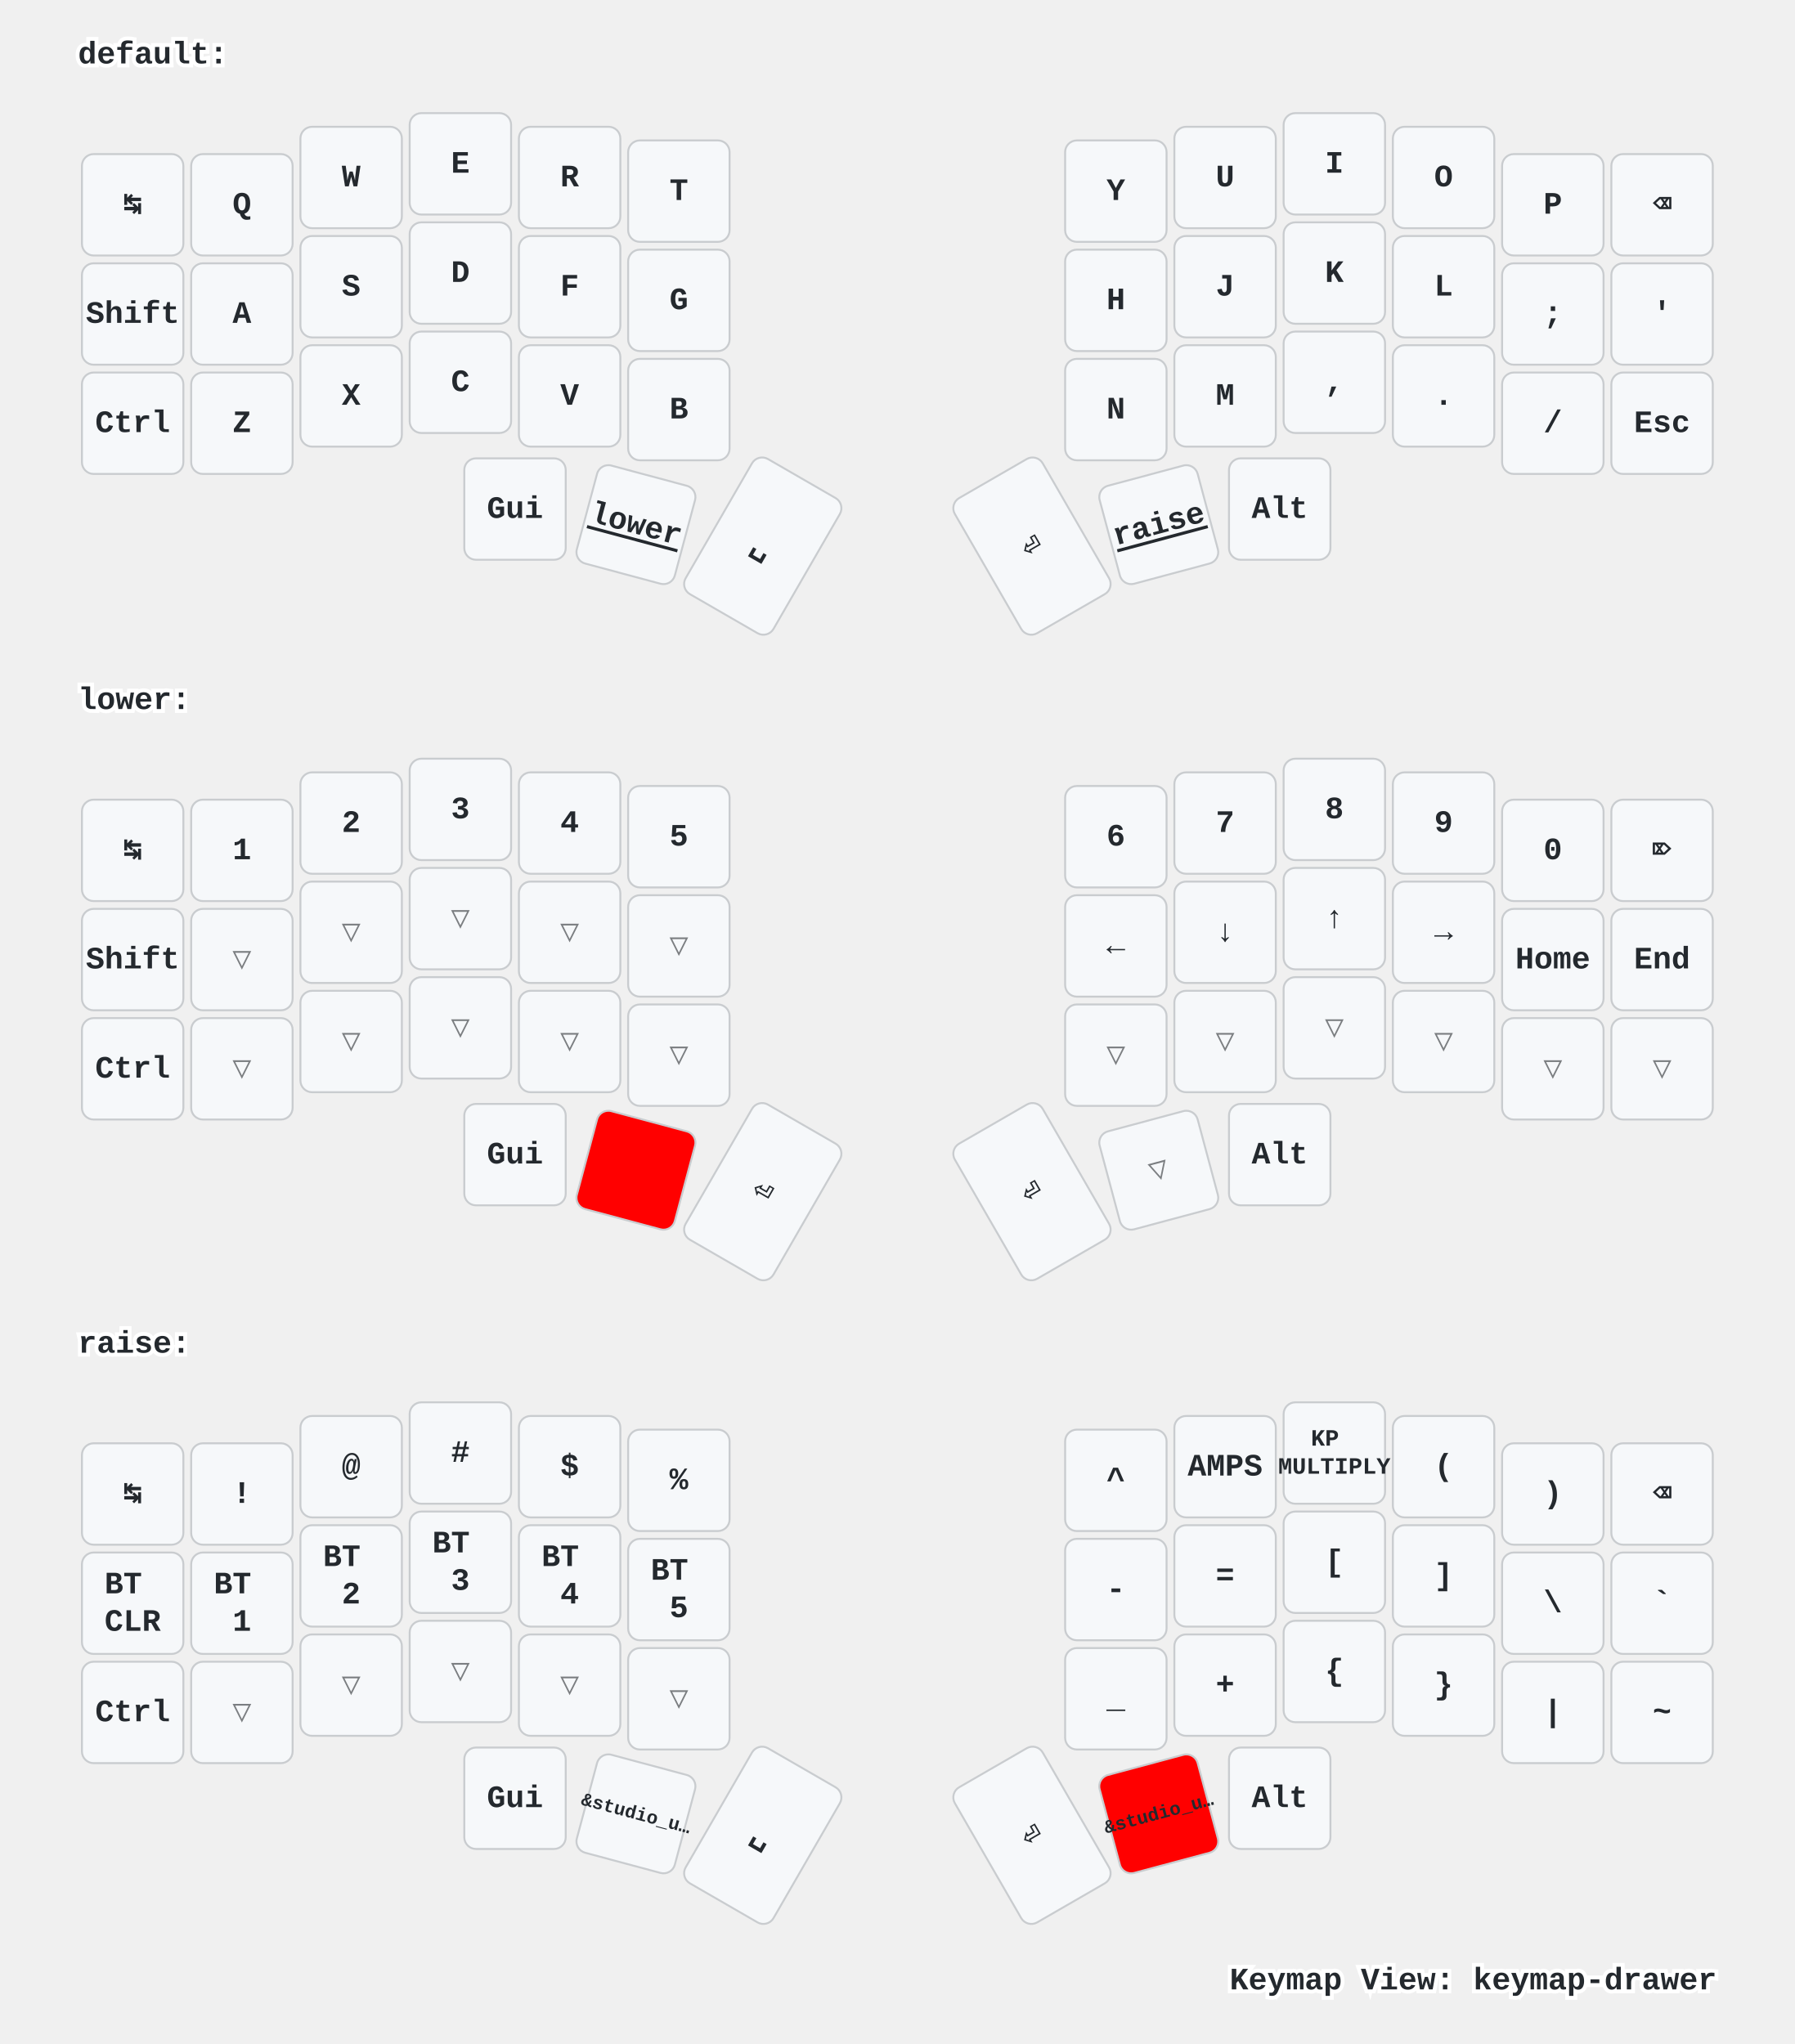
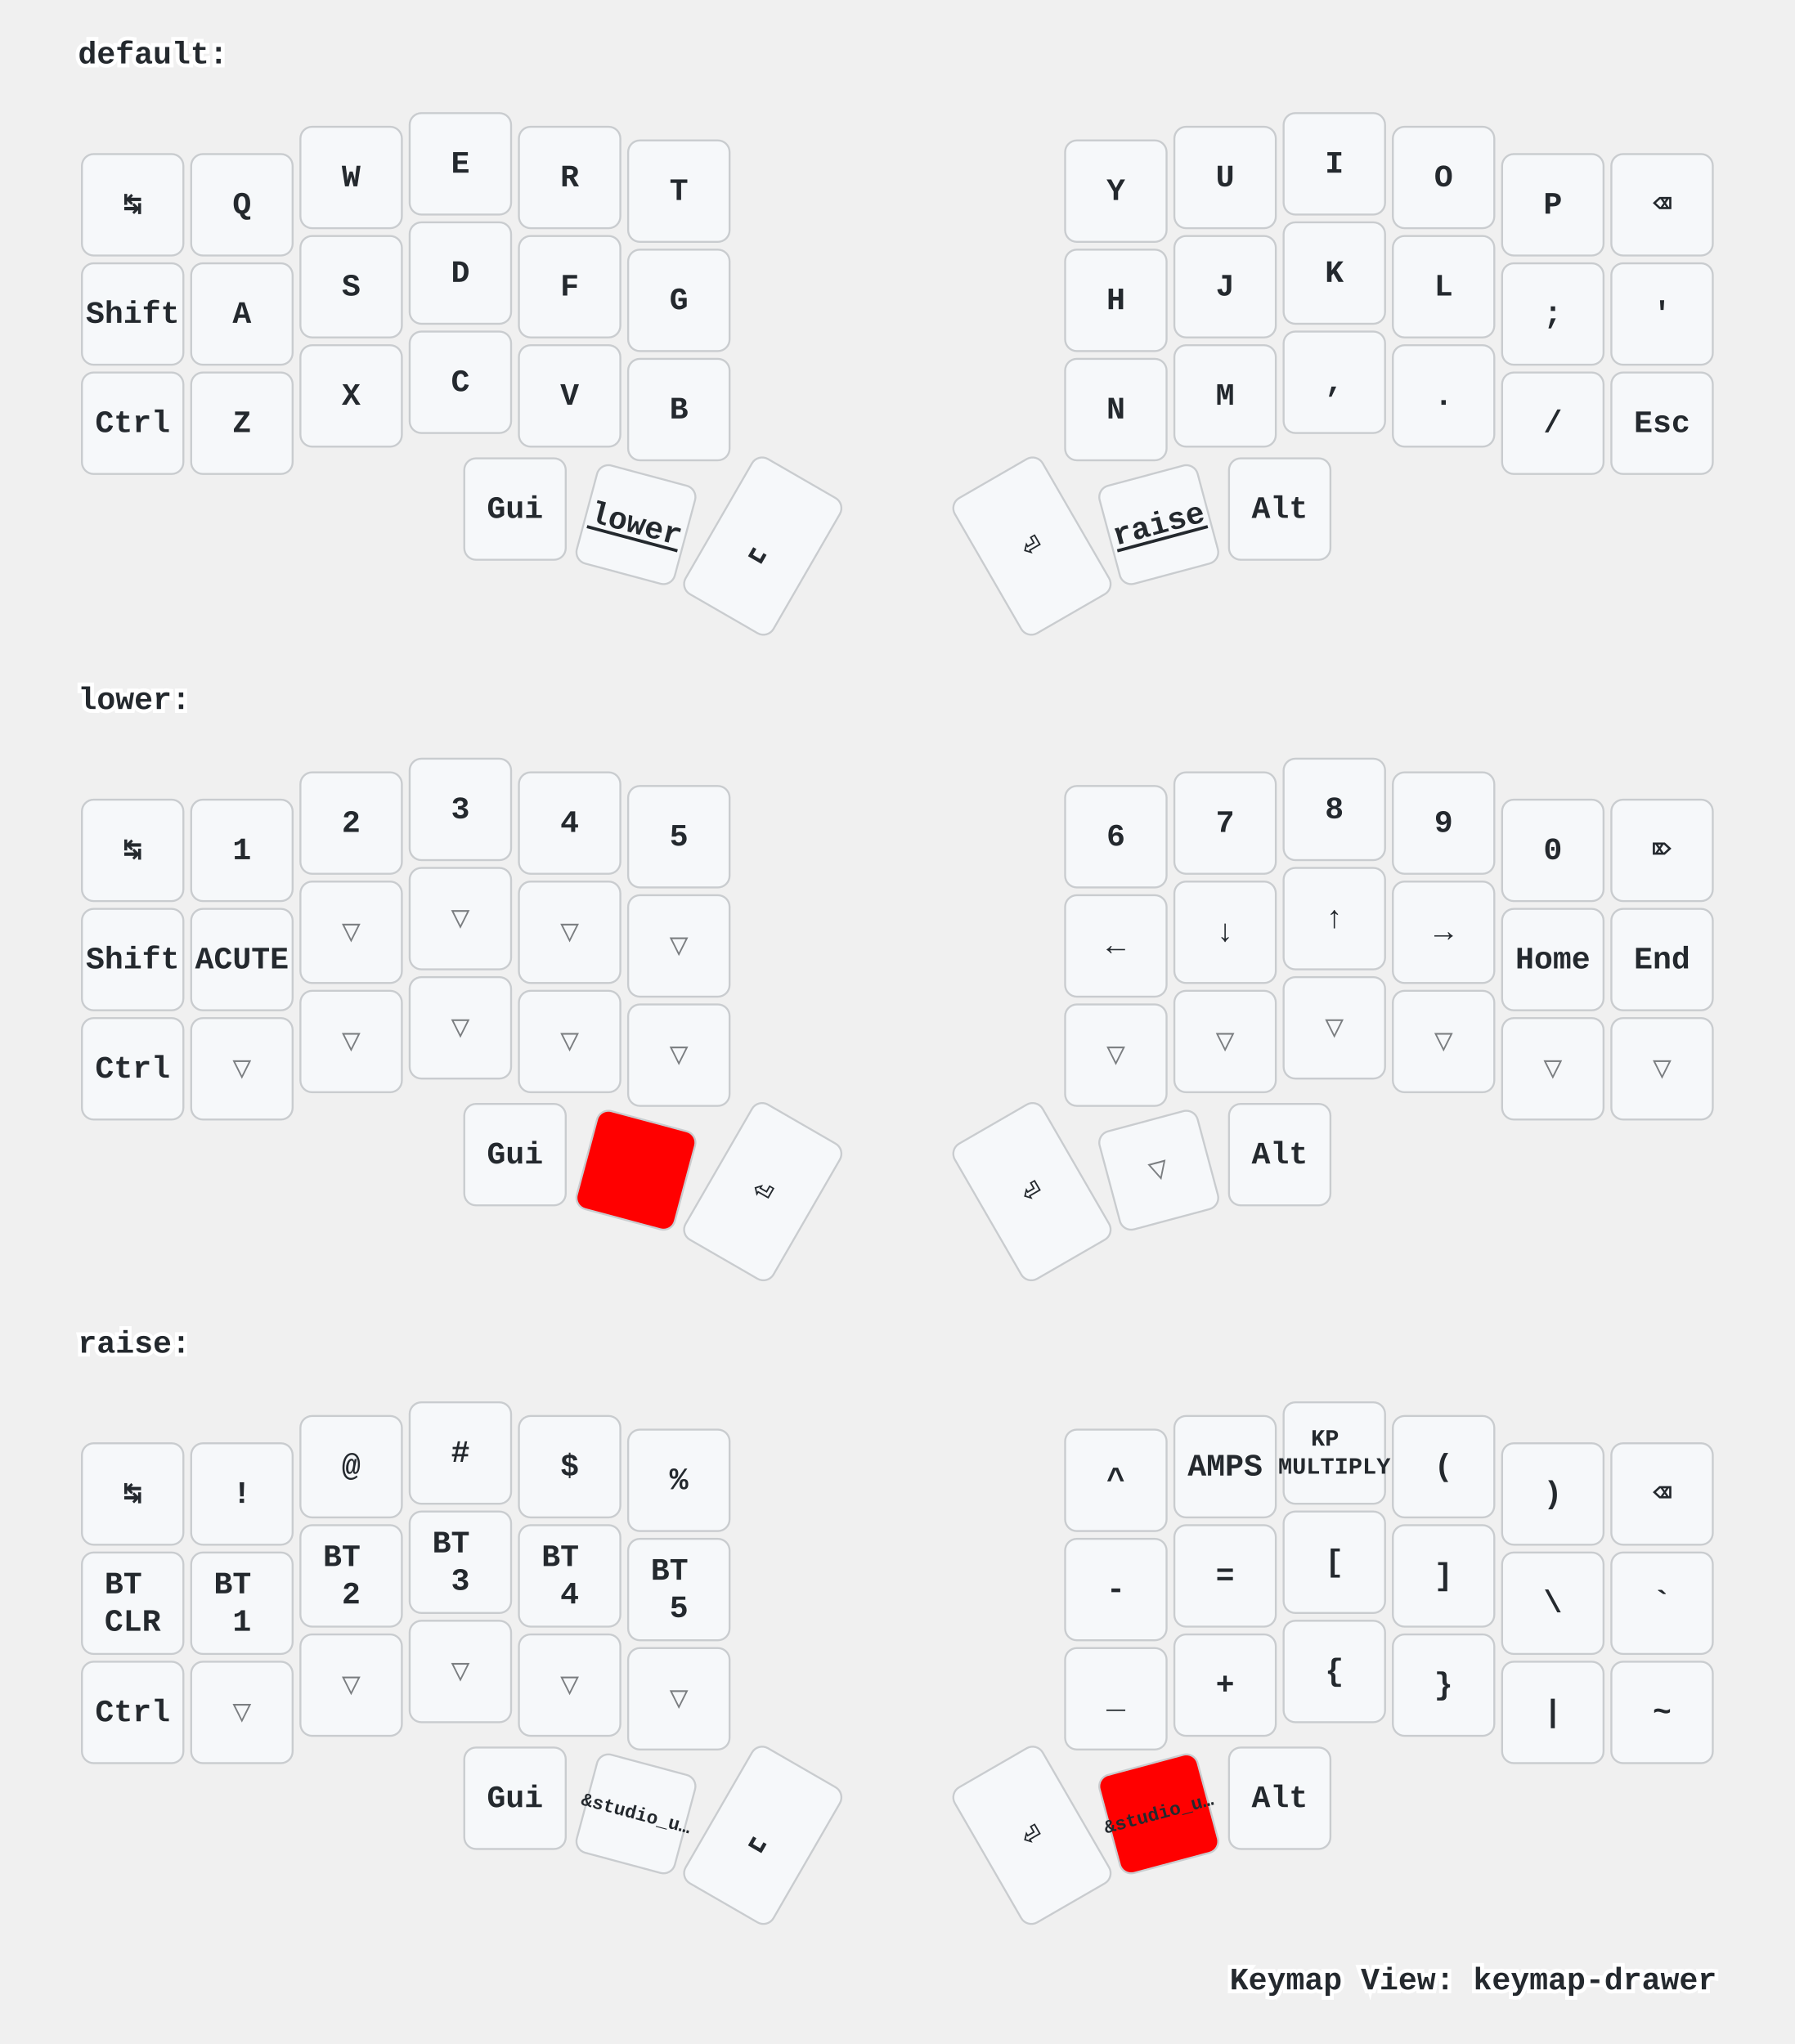
<svg xmlns="http://www.w3.org/2000/svg" width="920" height="1048" viewBox="0 0 920 1048" class="keymap">
  <style>/* inherit to force styles through use tags */
svg path {
    fill: inherit;
}

/* font and background color specifications */
svg.keymap {
    font-family: SFMono-Regular,Consolas,Liberation Mono,Menlo,monospace;
    font-size: 14px;
    font-kerning: normal;
    text-rendering: optimizeLegibility;
    fill: #24292e;
}

/* default key styling */
rect.key {
    fill: #f6f8fa;
}

rect.key, rect.combo {
    stroke: #c9cccf;
    stroke-width: 1;
}

/* default key side styling, only used is draw_key_sides is set */
rect.side {
    filter: brightness(90%);
}

/* color accent for combo boxes */
rect.combo, rect.combo-separate {
    fill: #cdf;
}

/* color accent for held keys */
rect.held, rect.combo.held {
    fill: #fdd;
}

/* color accent for ghost (optional) keys */
rect.ghost, rect.combo.ghost {
    stroke-dasharray: 4, 4;
    stroke-width: 2;
}

text {
    text-anchor: middle;
    dominant-baseline: middle;
}

/* styling for layer labels */
text.label {
    font-weight: bold;
    text-anchor: start;
    stroke: white;
    stroke-width: 4;
    paint-order: stroke;
}

/* styling for optional footer */
text.footer {
    text-anchor: end;
    dominant-baseline: auto;
    stroke: white;
    stroke-width: 4;
    paint-order: stroke;
}

/* styling for combo tap, and key non-tap label text */
text.combo, text.hold, text.shifted, text.left, text.right {
    font-size: 11px;
}

text.hold {
    text-anchor: middle;
    dominant-baseline: auto;
}

text.shifted {
    text-anchor: middle;
    dominant-baseline: hanging;
}

text.left {
    text-anchor: start;
}

text.right {
    text-anchor: end;
}

text.layer-activator {
    text-decoration: underline;
}

/* styling for hold/shifted label text in combo box */
text.combo.hold, text.combo.shifted, text.combo.left, text.combo.right {
    font-size: 8px;
}

/* lighter symbol for transparent keys */
text.trans {
    fill: #7b7e81;
}

/* styling for combo dendrons */
path.combo {
    stroke-width: 1;
    stroke: gray;
    fill: none;
}

/* Start Tabler Icons Cleanup */
/* cannot use height/width with glyphs */
.icon-tabler &gt; path {
    fill: inherit;
    stroke: inherit;
    stroke-width: 2;
}
/* hide tabler's default box */
.icon-tabler &gt; path[stroke="none"][fill="none"] {
    visibility: hidden;
}
/* End Tabler Icons Cleanup */

/* For default sytles, see https://github.com/caksoylar/keymap-drawer/blob/main/keymap_drawer/config.py#L85 */

svg.keymap {
  font-family: Ubuntu Mono, Inconsolata, Consolas, Liberation Mono, Menlo, monospace;
  font-size: 16px;
  font-weight: bold;
  text-rendering: optimizeLegibility;
}

/* Color accent for held keys
red = #f00
green = #0f0
blue = #00f
yellow = #ff0
cyan = #0ff
magenta = #f0f
white = #fff
black = #000
grey = #888
light grey = #ccc
#ffc
*/
rect.held, rect.combo.held {
    fill: #f00;
}

/* Technique borrowed and extended from https://github.com/englmaxi/zmk-config/blob/master/keymap-drawer/config.yaml */
.sym_sub_text.tap {
  translate: -5px 2px;
  font-size: 20px;
}
.sym_sub_text.shifted {
  translate: 10px 13px;
  font-size: 10px;
  opacity: 1.0;
}
.combo.sym_sub_text.tap {
  translate: -1px 1px;
}
.combo.sym_sub_text.shifted {
  translate: 7px 5px;
  font-size: 10px;
  opacity: 1.0;
}

/* Toggle */
.toggle.shifted {
  translate: -10px 12px;
}

.toggle.hold {
  translate: 13px -23px;
}

/* Variant for tap-dances */
.tap_dance.tap {
  translate: -7px 0px;
  font-size: 12px;
}
.tap_dance.shifted {
  translate: 7px 17px;
  font-size: 12px;
  opacity: 1.0;
}

/* Variant for symbol next to symbol */
.sym_by_sym.tap {
  translate: -6px 0px;
}
.sym_by_sym.shifted {
  translate: 10px 12px;
  opacity: 1.0;
}

.combo.sym_by_sym.tap {
  translate: -35px 0px;
}
.combo.sym_by_sym.shifted {
  translate: 35px 20px;
  opacity: 1.0;
}

.combo.sym_by_sym.hold {
  visibility: hidden;
}

/* hide hold box for combo sym_by_sym */
.combo.sym_by_sym.hold &gt; path[stroke="none"][fill="none"] {
  visibility: hidden;
}
</style>
  <g transform="translate(40, 0)" class="layer-default">
    <text x="0" y="28" class="label" id="default">default:</text>
    <g transform="translate(0, 56)">
      <g transform="translate(28, 49)" class="key keypos-0">
        <rect rx="6" ry="6" x="-26" y="-26" width="52" height="52" class="key" />
        <text x="0" y="0" class="key tap">↹</text>
      </g>
      <g transform="translate(84, 49)" class="key keypos-1">
        <rect rx="6" ry="6" x="-26" y="-26" width="52" height="52" class="key" />
        <text x="0" y="0" class="key tap">Q</text>
      </g>
      <g transform="translate(140, 35)" class="key keypos-2">
        <rect rx="6" ry="6" x="-26" y="-26" width="52" height="52" class="key" />
        <text x="0" y="0" class="key tap">W</text>
      </g>
      <g transform="translate(196, 28)" class="key keypos-3">
        <rect rx="6" ry="6" x="-26" y="-26" width="52" height="52" class="key" />
        <text x="0" y="0" class="key tap">E</text>
      </g>
      <g transform="translate(252, 35)" class="key keypos-4">
        <rect rx="6" ry="6" x="-26" y="-26" width="52" height="52" class="key" />
        <text x="0" y="0" class="key tap">R</text>
      </g>
      <g transform="translate(308, 42)" class="key keypos-5">
        <rect rx="6" ry="6" x="-26" y="-26" width="52" height="52" class="key" />
        <text x="0" y="0" class="key tap">T</text>
      </g>
      <g transform="translate(532, 42)" class="key keypos-6">
        <rect rx="6" ry="6" x="-26" y="-26" width="52" height="52" class="key" />
        <text x="0" y="0" class="key tap">Y</text>
      </g>
      <g transform="translate(588, 35)" class="key keypos-7">
        <rect rx="6" ry="6" x="-26" y="-26" width="52" height="52" class="key" />
        <text x="0" y="0" class="key tap">U</text>
      </g>
      <g transform="translate(644, 28)" class="key keypos-8">
        <rect rx="6" ry="6" x="-26" y="-26" width="52" height="52" class="key" />
        <text x="0" y="0" class="key tap">I</text>
      </g>
      <g transform="translate(700, 35)" class="key keypos-9">
        <rect rx="6" ry="6" x="-26" y="-26" width="52" height="52" class="key" />
        <text x="0" y="0" class="key tap">O</text>
      </g>
      <g transform="translate(756, 49)" class="key keypos-10">
        <rect rx="6" ry="6" x="-26" y="-26" width="52" height="52" class="key" />
        <text x="0" y="0" class="key tap">P</text>
      </g>
      <g transform="translate(812, 49)" class="key keypos-11">
        <rect rx="6" ry="6" x="-26" y="-26" width="52" height="52" class="key" />
        <text x="0" y="0" class="key tap">⌫</text>
      </g>
      <g transform="translate(28, 105)" class="key keypos-12">
        <rect rx="6" ry="6" x="-26" y="-26" width="52" height="52" class="key" />
        <text x="0" y="0" class="key tap">Shift</text>
      </g>
      <g transform="translate(84, 105)" class="key keypos-13">
        <rect rx="6" ry="6" x="-26" y="-26" width="52" height="52" class="key" />
        <text x="0" y="0" class="key tap">A</text>
      </g>
      <g transform="translate(140, 91)" class="key keypos-14">
        <rect rx="6" ry="6" x="-26" y="-26" width="52" height="52" class="key" />
        <text x="0" y="0" class="key tap">S</text>
      </g>
      <g transform="translate(196, 84)" class="key keypos-15">
        <rect rx="6" ry="6" x="-26" y="-26" width="52" height="52" class="key" />
        <text x="0" y="0" class="key tap">D</text>
      </g>
      <g transform="translate(252, 91)" class="key keypos-16">
        <rect rx="6" ry="6" x="-26" y="-26" width="52" height="52" class="key" />
        <text x="0" y="0" class="key tap">F</text>
      </g>
      <g transform="translate(308, 98)" class="key keypos-17">
        <rect rx="6" ry="6" x="-26" y="-26" width="52" height="52" class="key" />
        <text x="0" y="0" class="key tap">G</text>
      </g>
      <g transform="translate(532, 98)" class="key keypos-18">
        <rect rx="6" ry="6" x="-26" y="-26" width="52" height="52" class="key" />
        <text x="0" y="0" class="key tap">H</text>
      </g>
      <g transform="translate(588, 91)" class="key keypos-19">
        <rect rx="6" ry="6" x="-26" y="-26" width="52" height="52" class="key" />
        <text x="0" y="0" class="key tap">J</text>
      </g>
      <g transform="translate(644, 84)" class="key keypos-20">
        <rect rx="6" ry="6" x="-26" y="-26" width="52" height="52" class="key" />
        <text x="0" y="0" class="key tap">K</text>
      </g>
      <g transform="translate(700, 91)" class="key keypos-21">
        <rect rx="6" ry="6" x="-26" y="-26" width="52" height="52" class="key" />
        <text x="0" y="0" class="key tap">L</text>
      </g>
      <g transform="translate(756, 105)" class="key keypos-22">
        <rect rx="6" ry="6" x="-26" y="-26" width="52" height="52" class="key" />
        <text x="0" y="0" class="key tap">;</text>
      </g>
      <g transform="translate(812, 105)" class="key keypos-23">
        <rect rx="6" ry="6" x="-26" y="-26" width="52" height="52" class="key" />
        <text x="0" y="0" class="key tap">'</text>
      </g>
      <g transform="translate(28, 161)" class="key keypos-24">
        <rect rx="6" ry="6" x="-26" y="-26" width="52" height="52" class="key" />
        <text x="0" y="0" class="key tap">Ctrl</text>
      </g>
      <g transform="translate(84, 161)" class="key keypos-25">
        <rect rx="6" ry="6" x="-26" y="-26" width="52" height="52" class="key" />
        <text x="0" y="0" class="key tap">Z</text>
      </g>
      <g transform="translate(140, 147)" class="key keypos-26">
        <rect rx="6" ry="6" x="-26" y="-26" width="52" height="52" class="key" />
        <text x="0" y="0" class="key tap">X</text>
      </g>
      <g transform="translate(196, 140)" class="key keypos-27">
        <rect rx="6" ry="6" x="-26" y="-26" width="52" height="52" class="key" />
        <text x="0" y="0" class="key tap">C</text>
      </g>
      <g transform="translate(252, 147)" class="key keypos-28">
        <rect rx="6" ry="6" x="-26" y="-26" width="52" height="52" class="key" />
        <text x="0" y="0" class="key tap">V</text>
      </g>
      <g transform="translate(308, 154)" class="key keypos-29">
        <rect rx="6" ry="6" x="-26" y="-26" width="52" height="52" class="key" />
        <text x="0" y="0" class="key tap">B</text>
      </g>
      <g transform="translate(532, 154)" class="key keypos-30">
        <rect rx="6" ry="6" x="-26" y="-26" width="52" height="52" class="key" />
        <text x="0" y="0" class="key tap">N</text>
      </g>
      <g transform="translate(588, 147)" class="key keypos-31">
        <rect rx="6" ry="6" x="-26" y="-26" width="52" height="52" class="key" />
        <text x="0" y="0" class="key tap">M</text>
      </g>
      <g transform="translate(644, 140)" class="key keypos-32">
        <rect rx="6" ry="6" x="-26" y="-26" width="52" height="52" class="key" />
        <text x="0" y="0" class="key tap">,</text>
      </g>
      <g transform="translate(700, 147)" class="key keypos-33">
        <rect rx="6" ry="6" x="-26" y="-26" width="52" height="52" class="key" />
        <text x="0" y="0" class="key tap">.</text>
      </g>
      <g transform="translate(756, 161)" class="key keypos-34">
        <rect rx="6" ry="6" x="-26" y="-26" width="52" height="52" class="key" />
        <text x="0" y="0" class="key tap">/</text>
      </g>
      <g transform="translate(812, 161)" class="key keypos-35">
        <rect rx="6" ry="6" x="-26" y="-26" width="52" height="52" class="key" />
        <text x="0" y="0" class="key tap">Esc</text>
      </g>
      <g transform="translate(224, 205)" class="key keypos-36">
        <rect rx="6" ry="6" x="-26" y="-26" width="52" height="52" class="key" />
        <text x="0" y="0" class="key tap">Gui</text>
      </g>
      <g transform="translate(286, 213) rotate(15.0)" class="key keypos-37">
        <rect rx="6" ry="6" x="-26" y="-26" width="52" height="52" class="key" />
        <a href="#lower">
          <text x="0" y="0" class="key tap layer-activator">lower</text>
        </a>
      </g>
      <g transform="translate(351, 224) rotate(30.0)" class="key keypos-38">
        <rect rx="6" ry="6" x="-26" y="-40" width="52" height="80" class="key" />
        <text x="0" y="0" class="key tap">␣</text>
      </g>
      <g transform="translate(489, 224) rotate(-30.0)" class="key keypos-39">
        <rect rx="6" ry="6" x="-26" y="-40" width="52" height="80" class="key" />
        <text x="0" y="0" class="key tap">⏎</text>
      </g>
      <g transform="translate(554, 213) rotate(-15.0)" class="key keypos-40">
        <rect rx="6" ry="6" x="-26" y="-26" width="52" height="52" class="key" />
        <a href="#raise">
          <text x="0" y="0" class="key tap layer-activator">raise</text>
        </a>
      </g>
      <g transform="translate(616, 205)" class="key keypos-41">
        <rect rx="6" ry="6" x="-26" y="-26" width="52" height="52" class="key" />
        <text x="0" y="0" class="key tap">Alt</text>
      </g>
    </g>
  </g>
  <g transform="translate(40, 331)" class="layer-lower">
    <text x="0" y="28" class="label" id="lower">lower:</text>
    <g transform="translate(0, 56)">
      <g transform="translate(28, 49)" class="key keypos-0">
        <rect rx="6" ry="6" x="-26" y="-26" width="52" height="52" class="key" />
        <text x="0" y="0" class="key tap">↹</text>
      </g>
      <g transform="translate(84, 49)" class="key keypos-1">
        <rect rx="6" ry="6" x="-26" y="-26" width="52" height="52" class="key" />
        <text x="0" y="0" class="key tap">1</text>
      </g>
      <g transform="translate(140, 35)" class="key keypos-2">
        <rect rx="6" ry="6" x="-26" y="-26" width="52" height="52" class="key" />
        <text x="0" y="0" class="key tap">2</text>
      </g>
      <g transform="translate(196, 28)" class="key keypos-3">
        <rect rx="6" ry="6" x="-26" y="-26" width="52" height="52" class="key" />
        <text x="0" y="0" class="key tap">3</text>
      </g>
      <g transform="translate(252, 35)" class="key keypos-4">
        <rect rx="6" ry="6" x="-26" y="-26" width="52" height="52" class="key" />
        <text x="0" y="0" class="key tap">4</text>
      </g>
      <g transform="translate(308, 42)" class="key keypos-5">
        <rect rx="6" ry="6" x="-26" y="-26" width="52" height="52" class="key" />
        <text x="0" y="0" class="key tap">5</text>
      </g>
      <g transform="translate(532, 42)" class="key keypos-6">
        <rect rx="6" ry="6" x="-26" y="-26" width="52" height="52" class="key" />
        <text x="0" y="0" class="key tap">6</text>
      </g>
      <g transform="translate(588, 35)" class="key keypos-7">
        <rect rx="6" ry="6" x="-26" y="-26" width="52" height="52" class="key" />
        <text x="0" y="0" class="key tap">7</text>
      </g>
      <g transform="translate(644, 28)" class="key keypos-8">
        <rect rx="6" ry="6" x="-26" y="-26" width="52" height="52" class="key" />
        <text x="0" y="0" class="key tap">8</text>
      </g>
      <g transform="translate(700, 35)" class="key keypos-9">
        <rect rx="6" ry="6" x="-26" y="-26" width="52" height="52" class="key" />
        <text x="0" y="0" class="key tap">9</text>
      </g>
      <g transform="translate(756, 49)" class="key keypos-10">
        <rect rx="6" ry="6" x="-26" y="-26" width="52" height="52" class="key" />
        <text x="0" y="0" class="key tap">0</text>
      </g>
      <g transform="translate(812, 49)" class="key keypos-11">
        <rect rx="6" ry="6" x="-26" y="-26" width="52" height="52" class="key" />
        <text x="0" y="0" class="key tap">⌦</text>
      </g>
      <g transform="translate(28, 105)" class="key keypos-12">
        <rect rx="6" ry="6" x="-26" y="-26" width="52" height="52" class="key" />
        <text x="0" y="0" class="key tap">Shift</text>
      </g>
-       <g transform="translate(84, 105)" class="key trans keypos-13">
-         <rect rx="6" ry="6" x="-26" y="-26" width="52" height="52" class="key trans" />
-         <text x="0" y="0" class="key trans tap">▽</text>
+       <g transform="translate(84, 105)" class="key keypos-13">
+         <rect rx="6" ry="6" x="-26" y="-26" width="52" height="52" class="key" />
+         <text x="0" y="0" class="key tap">ACUTE</text>
      </g>
      <g transform="translate(140, 91)" class="key trans keypos-14">
        <rect rx="6" ry="6" x="-26" y="-26" width="52" height="52" class="key trans" />
        <text x="0" y="0" class="key trans tap">▽</text>
      </g>
      <g transform="translate(196, 84)" class="key trans keypos-15">
        <rect rx="6" ry="6" x="-26" y="-26" width="52" height="52" class="key trans" />
        <text x="0" y="0" class="key trans tap">▽</text>
      </g>
      <g transform="translate(252, 91)" class="key trans keypos-16">
        <rect rx="6" ry="6" x="-26" y="-26" width="52" height="52" class="key trans" />
        <text x="0" y="0" class="key trans tap">▽</text>
      </g>
      <g transform="translate(308, 98)" class="key trans keypos-17">
        <rect rx="6" ry="6" x="-26" y="-26" width="52" height="52" class="key trans" />
        <text x="0" y="0" class="key trans tap">▽</text>
      </g>
      <g transform="translate(532, 98)" class="key keypos-18">
        <rect rx="6" ry="6" x="-26" y="-26" width="52" height="52" class="key" />
        <text x="0" y="0" class="key tap">←</text>
      </g>
      <g transform="translate(588, 91)" class="key keypos-19">
        <rect rx="6" ry="6" x="-26" y="-26" width="52" height="52" class="key" />
        <text x="0" y="0" class="key tap">↓</text>
      </g>
      <g transform="translate(644, 84)" class="key keypos-20">
        <rect rx="6" ry="6" x="-26" y="-26" width="52" height="52" class="key" />
        <text x="0" y="0" class="key tap">↑</text>
      </g>
      <g transform="translate(700, 91)" class="key keypos-21">
        <rect rx="6" ry="6" x="-26" y="-26" width="52" height="52" class="key" />
        <text x="0" y="0" class="key tap">→</text>
      </g>
      <g transform="translate(756, 105)" class="key keypos-22">
        <rect rx="6" ry="6" x="-26" y="-26" width="52" height="52" class="key" />
        <text x="0" y="0" class="key tap">Home</text>
      </g>
      <g transform="translate(812, 105)" class="key keypos-23">
        <rect rx="6" ry="6" x="-26" y="-26" width="52" height="52" class="key" />
        <text x="0" y="0" class="key tap">End</text>
      </g>
      <g transform="translate(28, 161)" class="key keypos-24">
        <rect rx="6" ry="6" x="-26" y="-26" width="52" height="52" class="key" />
        <text x="0" y="0" class="key tap">Ctrl</text>
      </g>
      <g transform="translate(84, 161)" class="key trans keypos-25">
        <rect rx="6" ry="6" x="-26" y="-26" width="52" height="52" class="key trans" />
        <text x="0" y="0" class="key trans tap">▽</text>
      </g>
      <g transform="translate(140, 147)" class="key trans keypos-26">
        <rect rx="6" ry="6" x="-26" y="-26" width="52" height="52" class="key trans" />
        <text x="0" y="0" class="key trans tap">▽</text>
      </g>
      <g transform="translate(196, 140)" class="key trans keypos-27">
        <rect rx="6" ry="6" x="-26" y="-26" width="52" height="52" class="key trans" />
        <text x="0" y="0" class="key trans tap">▽</text>
      </g>
      <g transform="translate(252, 147)" class="key trans keypos-28">
        <rect rx="6" ry="6" x="-26" y="-26" width="52" height="52" class="key trans" />
        <text x="0" y="0" class="key trans tap">▽</text>
      </g>
      <g transform="translate(308, 154)" class="key trans keypos-29">
        <rect rx="6" ry="6" x="-26" y="-26" width="52" height="52" class="key trans" />
        <text x="0" y="0" class="key trans tap">▽</text>
      </g>
      <g transform="translate(532, 154)" class="key trans keypos-30">
        <rect rx="6" ry="6" x="-26" y="-26" width="52" height="52" class="key trans" />
        <text x="0" y="0" class="key trans tap">▽</text>
      </g>
      <g transform="translate(588, 147)" class="key trans keypos-31">
        <rect rx="6" ry="6" x="-26" y="-26" width="52" height="52" class="key trans" />
        <text x="0" y="0" class="key trans tap">▽</text>
      </g>
      <g transform="translate(644, 140)" class="key trans keypos-32">
        <rect rx="6" ry="6" x="-26" y="-26" width="52" height="52" class="key trans" />
        <text x="0" y="0" class="key trans tap">▽</text>
      </g>
      <g transform="translate(700, 147)" class="key trans keypos-33">
        <rect rx="6" ry="6" x="-26" y="-26" width="52" height="52" class="key trans" />
        <text x="0" y="0" class="key trans tap">▽</text>
      </g>
      <g transform="translate(756, 161)" class="key trans keypos-34">
        <rect rx="6" ry="6" x="-26" y="-26" width="52" height="52" class="key trans" />
        <text x="0" y="0" class="key trans tap">▽</text>
      </g>
      <g transform="translate(812, 161)" class="key trans keypos-35">
        <rect rx="6" ry="6" x="-26" y="-26" width="52" height="52" class="key trans" />
        <text x="0" y="0" class="key trans tap">▽</text>
      </g>
      <g transform="translate(224, 205)" class="key keypos-36">
        <rect rx="6" ry="6" x="-26" y="-26" width="52" height="52" class="key" />
        <text x="0" y="0" class="key tap">Gui</text>
      </g>
      <g transform="translate(286, 213) rotate(15.0)" class="key held keypos-37">
        <rect rx="6" ry="6" x="-26" y="-26" width="52" height="52" class="key held" />
      </g>
      <g transform="translate(351, 224) rotate(30.0)" class="key keypos-38">
        <rect rx="6" ry="6" x="-26" y="-40" width="52" height="80" class="key" />
        <text x="0" y="0" class="key tap">⏎</text>
      </g>
      <g transform="translate(489, 224) rotate(-30.0)" class="key keypos-39">
        <rect rx="6" ry="6" x="-26" y="-40" width="52" height="80" class="key" />
        <text x="0" y="0" class="key tap">⏎</text>
      </g>
      <g transform="translate(554, 213) rotate(-15.0)" class="key trans keypos-40">
        <rect rx="6" ry="6" x="-26" y="-26" width="52" height="52" class="key trans" />
        <text x="0" y="0" class="key trans tap">▽</text>
      </g>
      <g transform="translate(616, 205)" class="key keypos-41">
        <rect rx="6" ry="6" x="-26" y="-26" width="52" height="52" class="key" />
        <text x="0" y="0" class="key tap">Alt</text>
      </g>
    </g>
  </g>
  <g transform="translate(40, 661)" class="layer-raise">
    <text x="0" y="28" class="label" id="raise">raise:</text>
    <g transform="translate(0, 56)">
      <g transform="translate(28, 49)" class="key keypos-0">
        <rect rx="6" ry="6" x="-26" y="-26" width="52" height="52" class="key" />
        <text x="0" y="0" class="key tap">↹</text>
      </g>
      <g transform="translate(84, 49)" class="key keypos-1">
        <rect rx="6" ry="6" x="-26" y="-26" width="52" height="52" class="key" />
        <text x="0" y="0" class="key tap">!</text>
      </g>
      <g transform="translate(140, 35)" class="key keypos-2">
        <rect rx="6" ry="6" x="-26" y="-26" width="52" height="52" class="key" />
        <text x="0" y="0" class="key tap">@</text>
      </g>
      <g transform="translate(196, 28)" class="key keypos-3">
        <rect rx="6" ry="6" x="-26" y="-26" width="52" height="52" class="key" />
        <text x="0" y="0" class="key tap">#</text>
      </g>
      <g transform="translate(252, 35)" class="key keypos-4">
        <rect rx="6" ry="6" x="-26" y="-26" width="52" height="52" class="key" />
        <text x="0" y="0" class="key tap">$</text>
      </g>
      <g transform="translate(308, 42)" class="key keypos-5">
        <rect rx="6" ry="6" x="-26" y="-26" width="52" height="52" class="key" />
        <text x="0" y="0" class="key tap">%</text>
      </g>
      <g transform="translate(532, 42)" class="key keypos-6">
        <rect rx="6" ry="6" x="-26" y="-26" width="52" height="52" class="key" />
        <text x="0" y="0" class="key tap">^</text>
      </g>
      <g transform="translate(588, 35)" class="key keypos-7">
        <rect rx="6" ry="6" x="-26" y="-26" width="52" height="52" class="key" />
        <text x="0" y="0" class="key tap">AMPS</text>
      </g>
      <g transform="translate(644, 28)" class="key keypos-8">
        <rect rx="6" ry="6" x="-26" y="-26" width="52" height="52" class="key" />
        <text x="0" y="0" class="key tap">
          <tspan x="0" dy="-0.6em" style="font-size: 75%">KP</tspan>
          <tspan x="0" dy="1.2em" style="font-size: 75%">MULTIPLY</tspan>
        </text>
      </g>
      <g transform="translate(700, 35)" class="key keypos-9">
        <rect rx="6" ry="6" x="-26" y="-26" width="52" height="52" class="key" />
        <text x="0" y="0" class="key tap">(</text>
      </g>
      <g transform="translate(756, 49)" class="key keypos-10">
        <rect rx="6" ry="6" x="-26" y="-26" width="52" height="52" class="key" />
        <text x="0" y="0" class="key tap">)</text>
      </g>
      <g transform="translate(812, 49)" class="key keypos-11">
        <rect rx="6" ry="6" x="-26" y="-26" width="52" height="52" class="key" />
        <text x="0" y="0" class="key tap">⌫</text>
      </g>
      <g transform="translate(28, 105)" class="key keypos-12">
        <rect rx="6" ry="6" x="-26" y="-26" width="52" height="52" class="key" />
        <text x="0" y="0" class="key tap">
          <tspan x="0" dy="-0.6em">BT</tspan>
          <tspan x="0" dy="1.2em">CLR</tspan>
        </text>
      </g>
      <g transform="translate(84, 105)" class="key keypos-13">
        <rect rx="6" ry="6" x="-26" y="-26" width="52" height="52" class="key" />
        <text x="0" y="0" class="key tap">
          <tspan x="0" dy="-0.6em">BT</tspan>
          <tspan x="0" dy="1.2em">1</tspan>
        </text>
      </g>
      <g transform="translate(140, 91)" class="key keypos-14">
        <rect rx="6" ry="6" x="-26" y="-26" width="52" height="52" class="key" />
        <text x="0" y="0" class="key tap">
          <tspan x="0" dy="-0.6em">BT</tspan>
          <tspan x="0" dy="1.2em">2</tspan>
        </text>
      </g>
      <g transform="translate(196, 84)" class="key keypos-15">
        <rect rx="6" ry="6" x="-26" y="-26" width="52" height="52" class="key" />
        <text x="0" y="0" class="key tap">
          <tspan x="0" dy="-0.6em">BT</tspan>
          <tspan x="0" dy="1.2em">3</tspan>
        </text>
      </g>
      <g transform="translate(252, 91)" class="key keypos-16">
        <rect rx="6" ry="6" x="-26" y="-26" width="52" height="52" class="key" />
        <text x="0" y="0" class="key tap">
          <tspan x="0" dy="-0.6em">BT</tspan>
          <tspan x="0" dy="1.2em">4</tspan>
        </text>
      </g>
      <g transform="translate(308, 98)" class="key keypos-17">
        <rect rx="6" ry="6" x="-26" y="-26" width="52" height="52" class="key" />
        <text x="0" y="0" class="key tap">
          <tspan x="0" dy="-0.6em">BT</tspan>
          <tspan x="0" dy="1.2em">5</tspan>
        </text>
      </g>
      <g transform="translate(532, 98)" class="key keypos-18">
        <rect rx="6" ry="6" x="-26" y="-26" width="52" height="52" class="key" />
        <text x="0" y="0" class="key tap">-</text>
      </g>
      <g transform="translate(588, 91)" class="key keypos-19">
        <rect rx="6" ry="6" x="-26" y="-26" width="52" height="52" class="key" />
        <text x="0" y="0" class="key tap">=</text>
      </g>
      <g transform="translate(644, 84)" class="key keypos-20">
        <rect rx="6" ry="6" x="-26" y="-26" width="52" height="52" class="key" />
        <text x="0" y="0" class="key tap">[</text>
      </g>
      <g transform="translate(700, 91)" class="key keypos-21">
        <rect rx="6" ry="6" x="-26" y="-26" width="52" height="52" class="key" />
        <text x="0" y="0" class="key tap">]</text>
      </g>
      <g transform="translate(756, 105)" class="key keypos-22">
        <rect rx="6" ry="6" x="-26" y="-26" width="52" height="52" class="key" />
        <text x="0" y="0" class="key tap">\</text>
      </g>
      <g transform="translate(812, 105)" class="key keypos-23">
        <rect rx="6" ry="6" x="-26" y="-26" width="52" height="52" class="key" />
        <text x="0" y="0" class="key tap">`</text>
      </g>
      <g transform="translate(28, 161)" class="key keypos-24">
        <rect rx="6" ry="6" x="-26" y="-26" width="52" height="52" class="key" />
        <text x="0" y="0" class="key tap">Ctrl</text>
      </g>
      <g transform="translate(84, 161)" class="key trans keypos-25">
        <rect rx="6" ry="6" x="-26" y="-26" width="52" height="52" class="key trans" />
        <text x="0" y="0" class="key trans tap">▽</text>
      </g>
      <g transform="translate(140, 147)" class="key trans keypos-26">
        <rect rx="6" ry="6" x="-26" y="-26" width="52" height="52" class="key trans" />
        <text x="0" y="0" class="key trans tap">▽</text>
      </g>
      <g transform="translate(196, 140)" class="key trans keypos-27">
        <rect rx="6" ry="6" x="-26" y="-26" width="52" height="52" class="key trans" />
        <text x="0" y="0" class="key trans tap">▽</text>
      </g>
      <g transform="translate(252, 147)" class="key trans keypos-28">
        <rect rx="6" ry="6" x="-26" y="-26" width="52" height="52" class="key trans" />
        <text x="0" y="0" class="key trans tap">▽</text>
      </g>
      <g transform="translate(308, 154)" class="key trans keypos-29">
        <rect rx="6" ry="6" x="-26" y="-26" width="52" height="52" class="key trans" />
        <text x="0" y="0" class="key trans tap">▽</text>
      </g>
      <g transform="translate(532, 154)" class="key keypos-30">
        <rect rx="6" ry="6" x="-26" y="-26" width="52" height="52" class="key" />
        <text x="0" y="0" class="key tap">_</text>
      </g>
      <g transform="translate(588, 147)" class="key keypos-31">
        <rect rx="6" ry="6" x="-26" y="-26" width="52" height="52" class="key" />
        <text x="0" y="0" class="key tap">+</text>
      </g>
      <g transform="translate(644, 140)" class="key keypos-32">
        <rect rx="6" ry="6" x="-26" y="-26" width="52" height="52" class="key" />
        <text x="0" y="0" class="key tap">{</text>
      </g>
      <g transform="translate(700, 147)" class="key keypos-33">
        <rect rx="6" ry="6" x="-26" y="-26" width="52" height="52" class="key" />
        <text x="0" y="0" class="key tap">}</text>
      </g>
      <g transform="translate(756, 161)" class="key keypos-34">
        <rect rx="6" ry="6" x="-26" y="-26" width="52" height="52" class="key" />
        <text x="0" y="0" class="key tap">|</text>
      </g>
      <g transform="translate(812, 161)" class="key keypos-35">
        <rect rx="6" ry="6" x="-26" y="-26" width="52" height="52" class="key" />
        <text x="0" y="0" class="key tap">~</text>
      </g>
      <g transform="translate(224, 205)" class="key keypos-36">
        <rect rx="6" ry="6" x="-26" y="-26" width="52" height="52" class="key" />
        <text x="0" y="0" class="key tap">Gui</text>
      </g>
      <g transform="translate(286, 213) rotate(15.0)" class="key keypos-37">
        <rect rx="6" ry="6" x="-26" y="-26" width="52" height="52" class="key" />
        <text x="0" y="0" class="key tap">
          <tspan style="font-size: 60%">&amp;studio_u…</tspan>
        </text>
      </g>
      <g transform="translate(351, 224) rotate(30.0)" class="key keypos-38">
        <rect rx="6" ry="6" x="-26" y="-40" width="52" height="80" class="key" />
        <text x="0" y="0" class="key tap">␣</text>
      </g>
      <g transform="translate(489, 224) rotate(-30.0)" class="key keypos-39">
        <rect rx="6" ry="6" x="-26" y="-40" width="52" height="80" class="key" />
        <text x="0" y="0" class="key tap">⏎</text>
      </g>
      <g transform="translate(554, 213) rotate(-15.0)" class="key held keypos-40">
        <rect rx="6" ry="6" x="-26" y="-26" width="52" height="52" class="key held" />
        <text x="0" y="0" class="key held tap">
          <tspan style="font-size: 60%">&amp;studio_u…</tspan>
        </text>
      </g>
      <g transform="translate(616, 205)" class="key keypos-41">
        <rect rx="6" ry="6" x="-26" y="-26" width="52" height="52" class="key" />
        <text x="0" y="0" class="key tap">Alt</text>
      </g>
    </g>
  </g>
  <text x="880.0" y="1020.0" class="footer">Keymap View: <a href="https://github.com/caksoylar/keymap-drawer">keymap-drawer</a>
  </text>
</svg>
